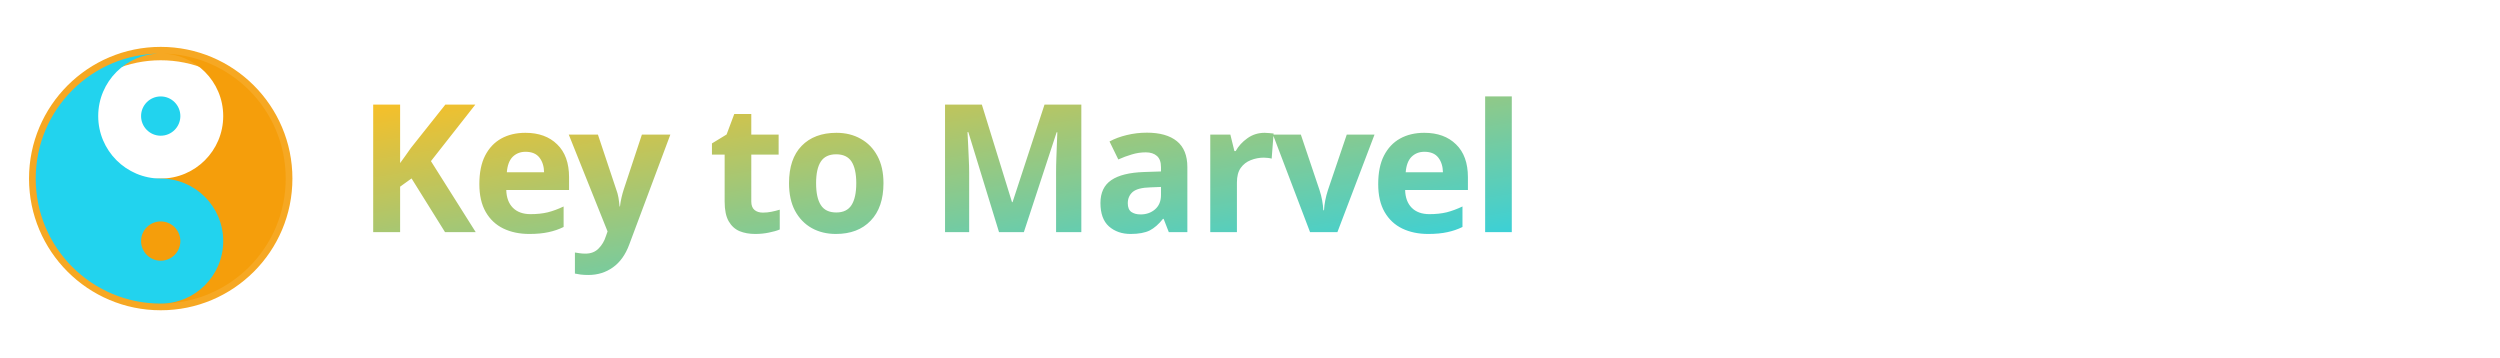
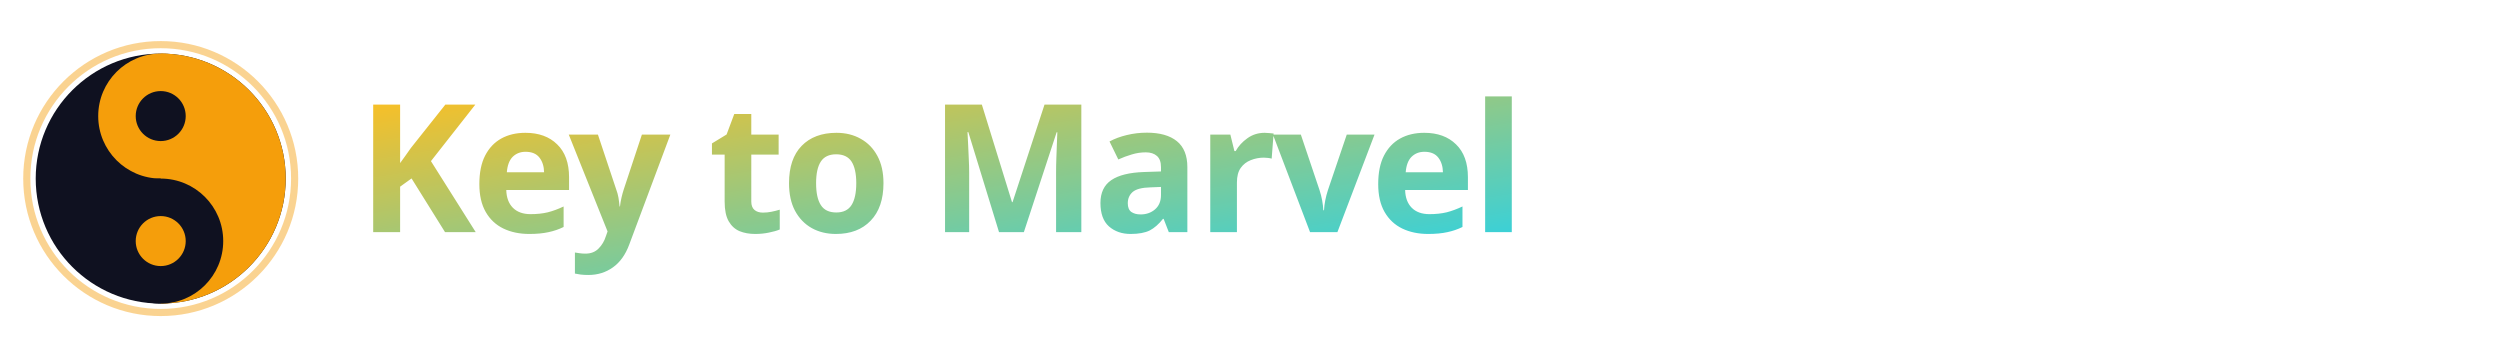
<svg xmlns="http://www.w3.org/2000/svg" viewBox="0 0 280 40">
  <defs>
    <linearGradient id="k2m-text-grad" x1="0%" y1="0%" x2="100%" y2="100%">
      <stop offset="0%" stop-color="#fbbf24" />
      <stop offset="100%" stop-color="#22d3ee" />
    </linearGradient>
  </defs>
  <g transform="translate(18, 20)">
-     <circle cx="0" cy="0" r="14" fill="none" stroke="#f59e0b" stroke-width="1.5" opacity="0.9" />
-     <path d="M0,-14 A14,14 0 0,1 0,14 A7,7 0 0,1 0,0 A7,7 0 0,0 0,-14" fill="#f59e0b" />
-     <path d="M0,-14 A14,14 0 0,0 0,14 A7,7 0 0,0 0,0 A7,7 0 0,1 0,-14" fill="#22d3ee" />
-     <circle cx="0" cy="-7" r="2.2" fill="#22d3ee" />
-     <circle cx="0" cy="7" r="2.2" fill="#f59e0b" />
+     <circle cx="0" cy="0" r="15" fill="none" stroke="#f59e0b" stroke-width="0.8" opacity="0.45" />
+     <g>
+       <circle cx="0" cy="0" r="14" fill="#0f1120" />
+       <path d="M0,-14 A14,14 0 0,1 0,14 L0,-14 Z" fill="#f59e0b" />
+       <circle cx="0" cy="-7" r="7" fill="#f59e0b" />
+       <circle cx="0" cy="7" r="7" fill="#0f1120" />
+       <circle cx="0" cy="-7" r="2.8" fill="#0f1120" />
+       <circle cx="0" cy="7" r="2.8" fill="#f59e0b" />
+       <animateTransform attributeName="transform" type="rotate" from="0" to="360" dur="25s" repeatCount="indefinite" />
+     </g>
  </g>
  <text x="40" y="26" font-family="'Segoe UI', system-ui, -apple-system, sans-serif" font-size="20" font-weight="700" letter-spacing="-0.5" fill="url(#k2m-text-grad)">Key to Marvel</text>
</svg>
